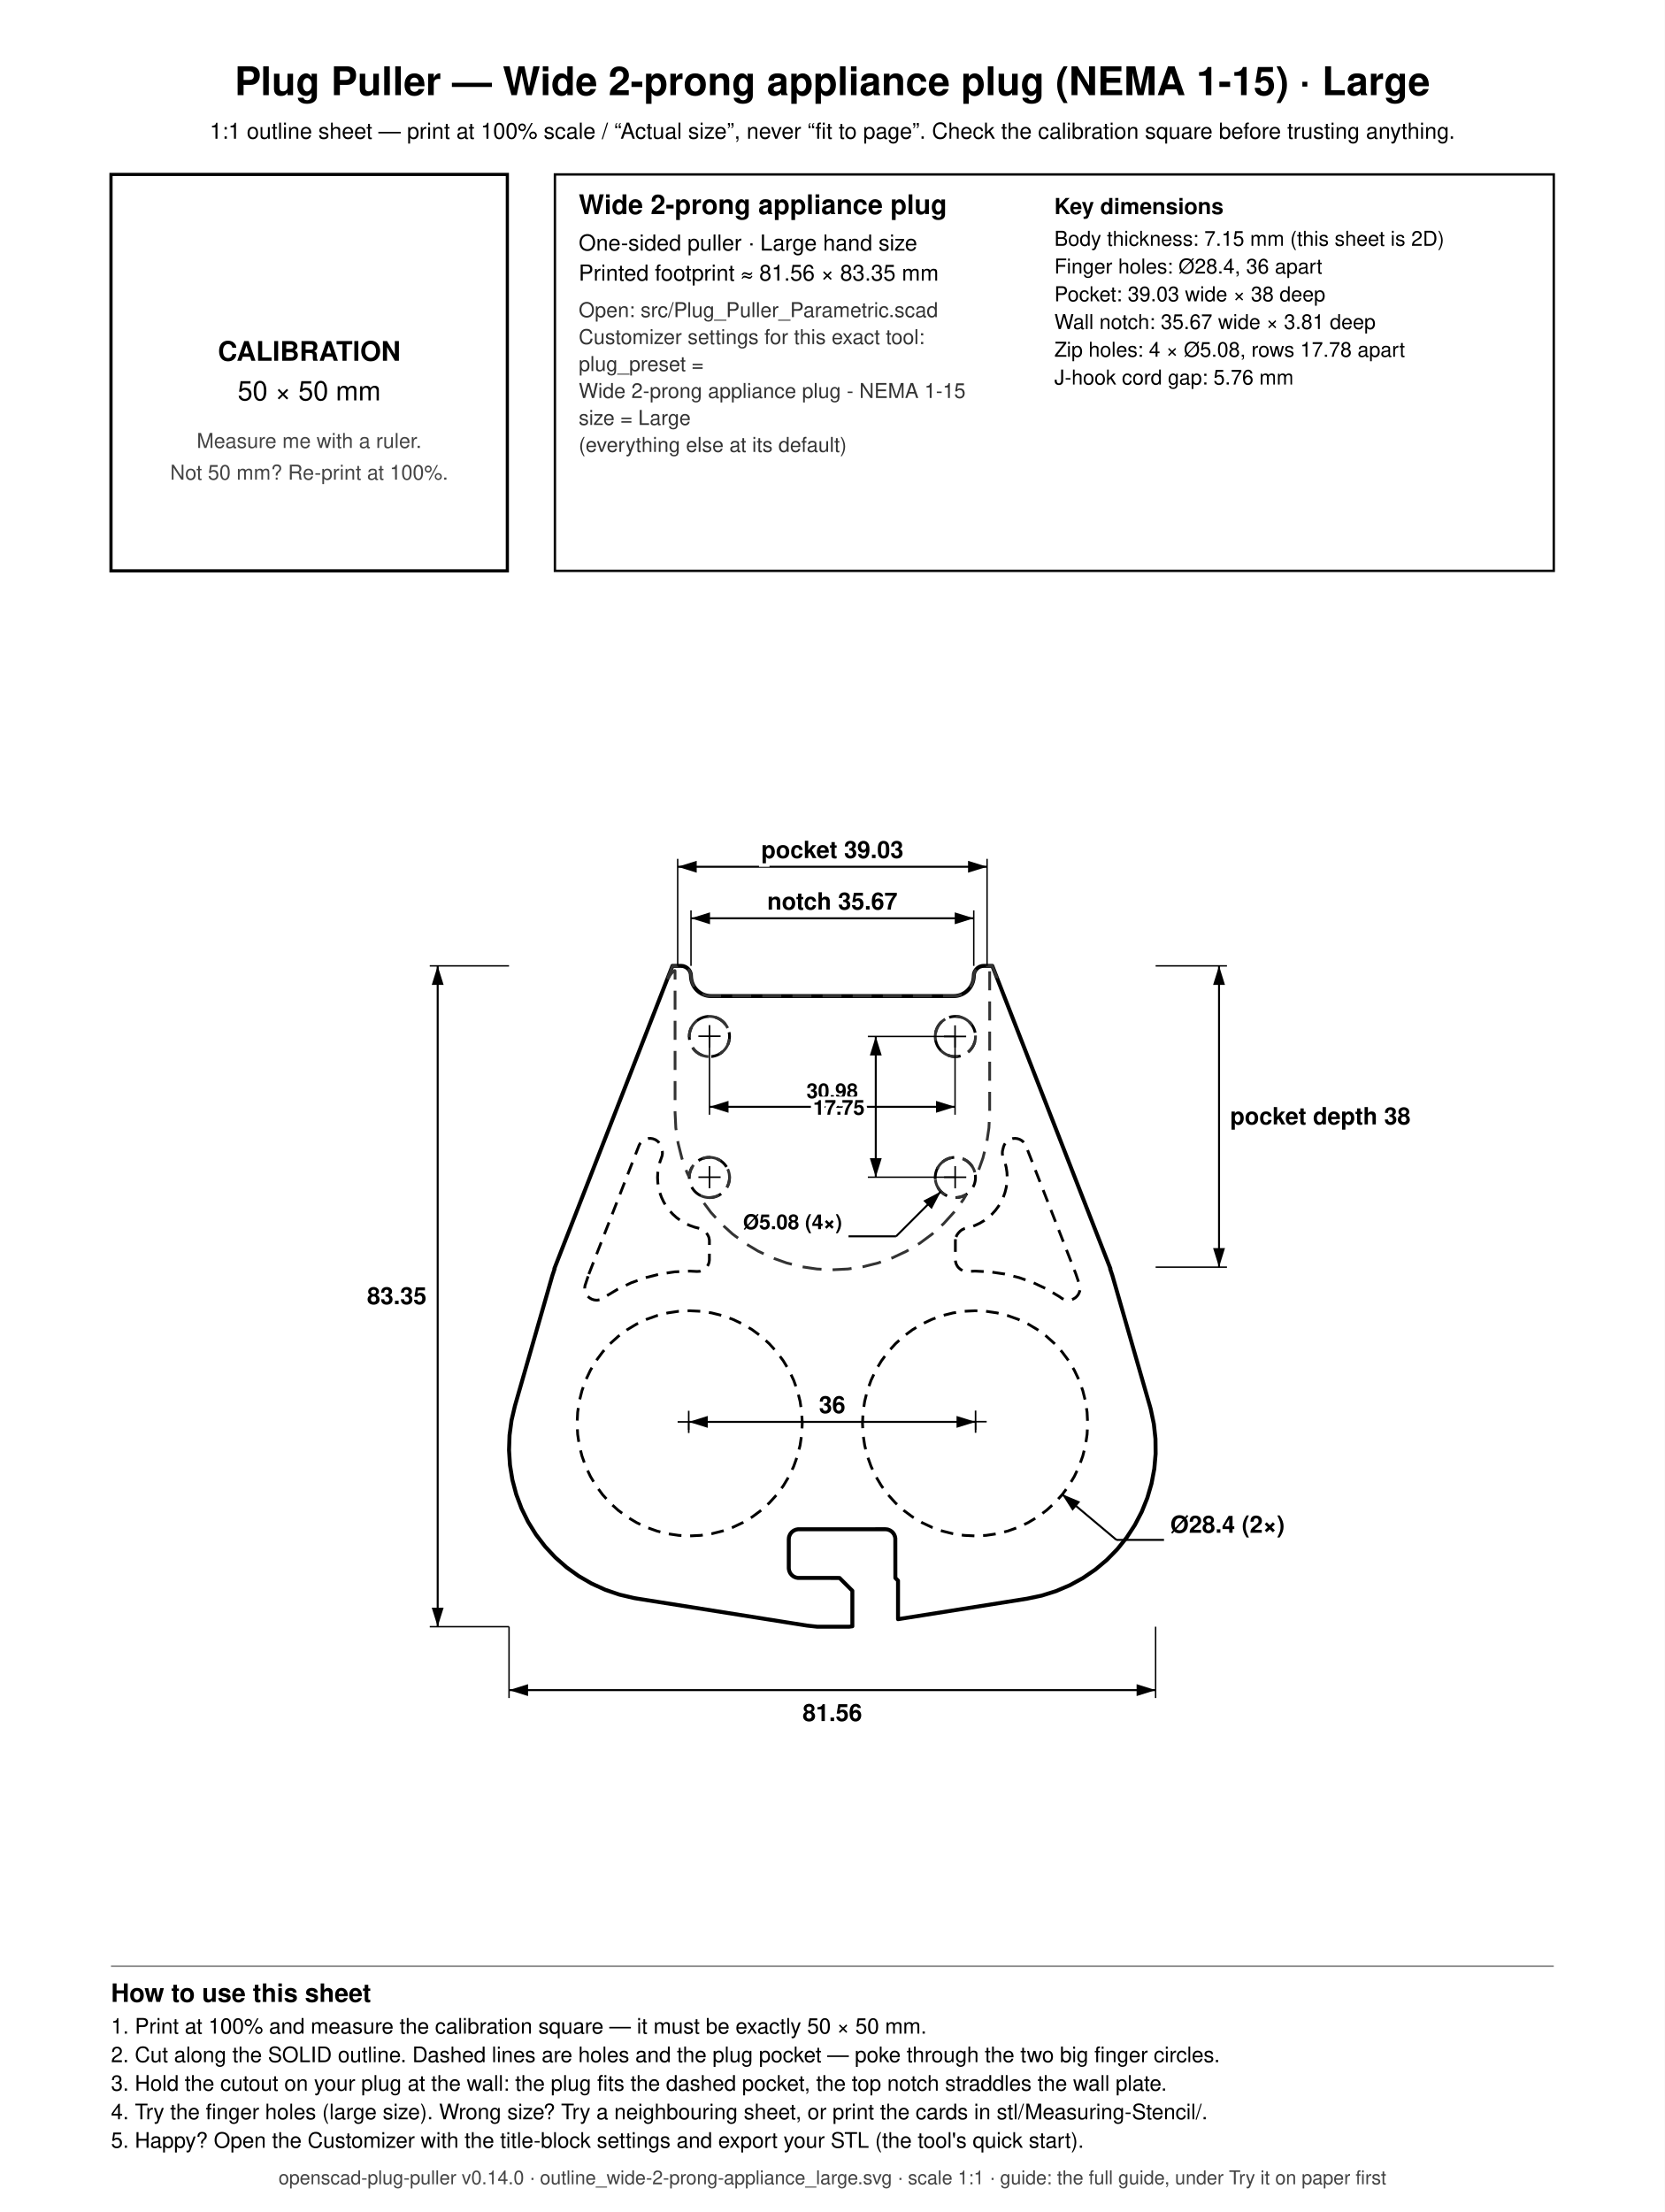
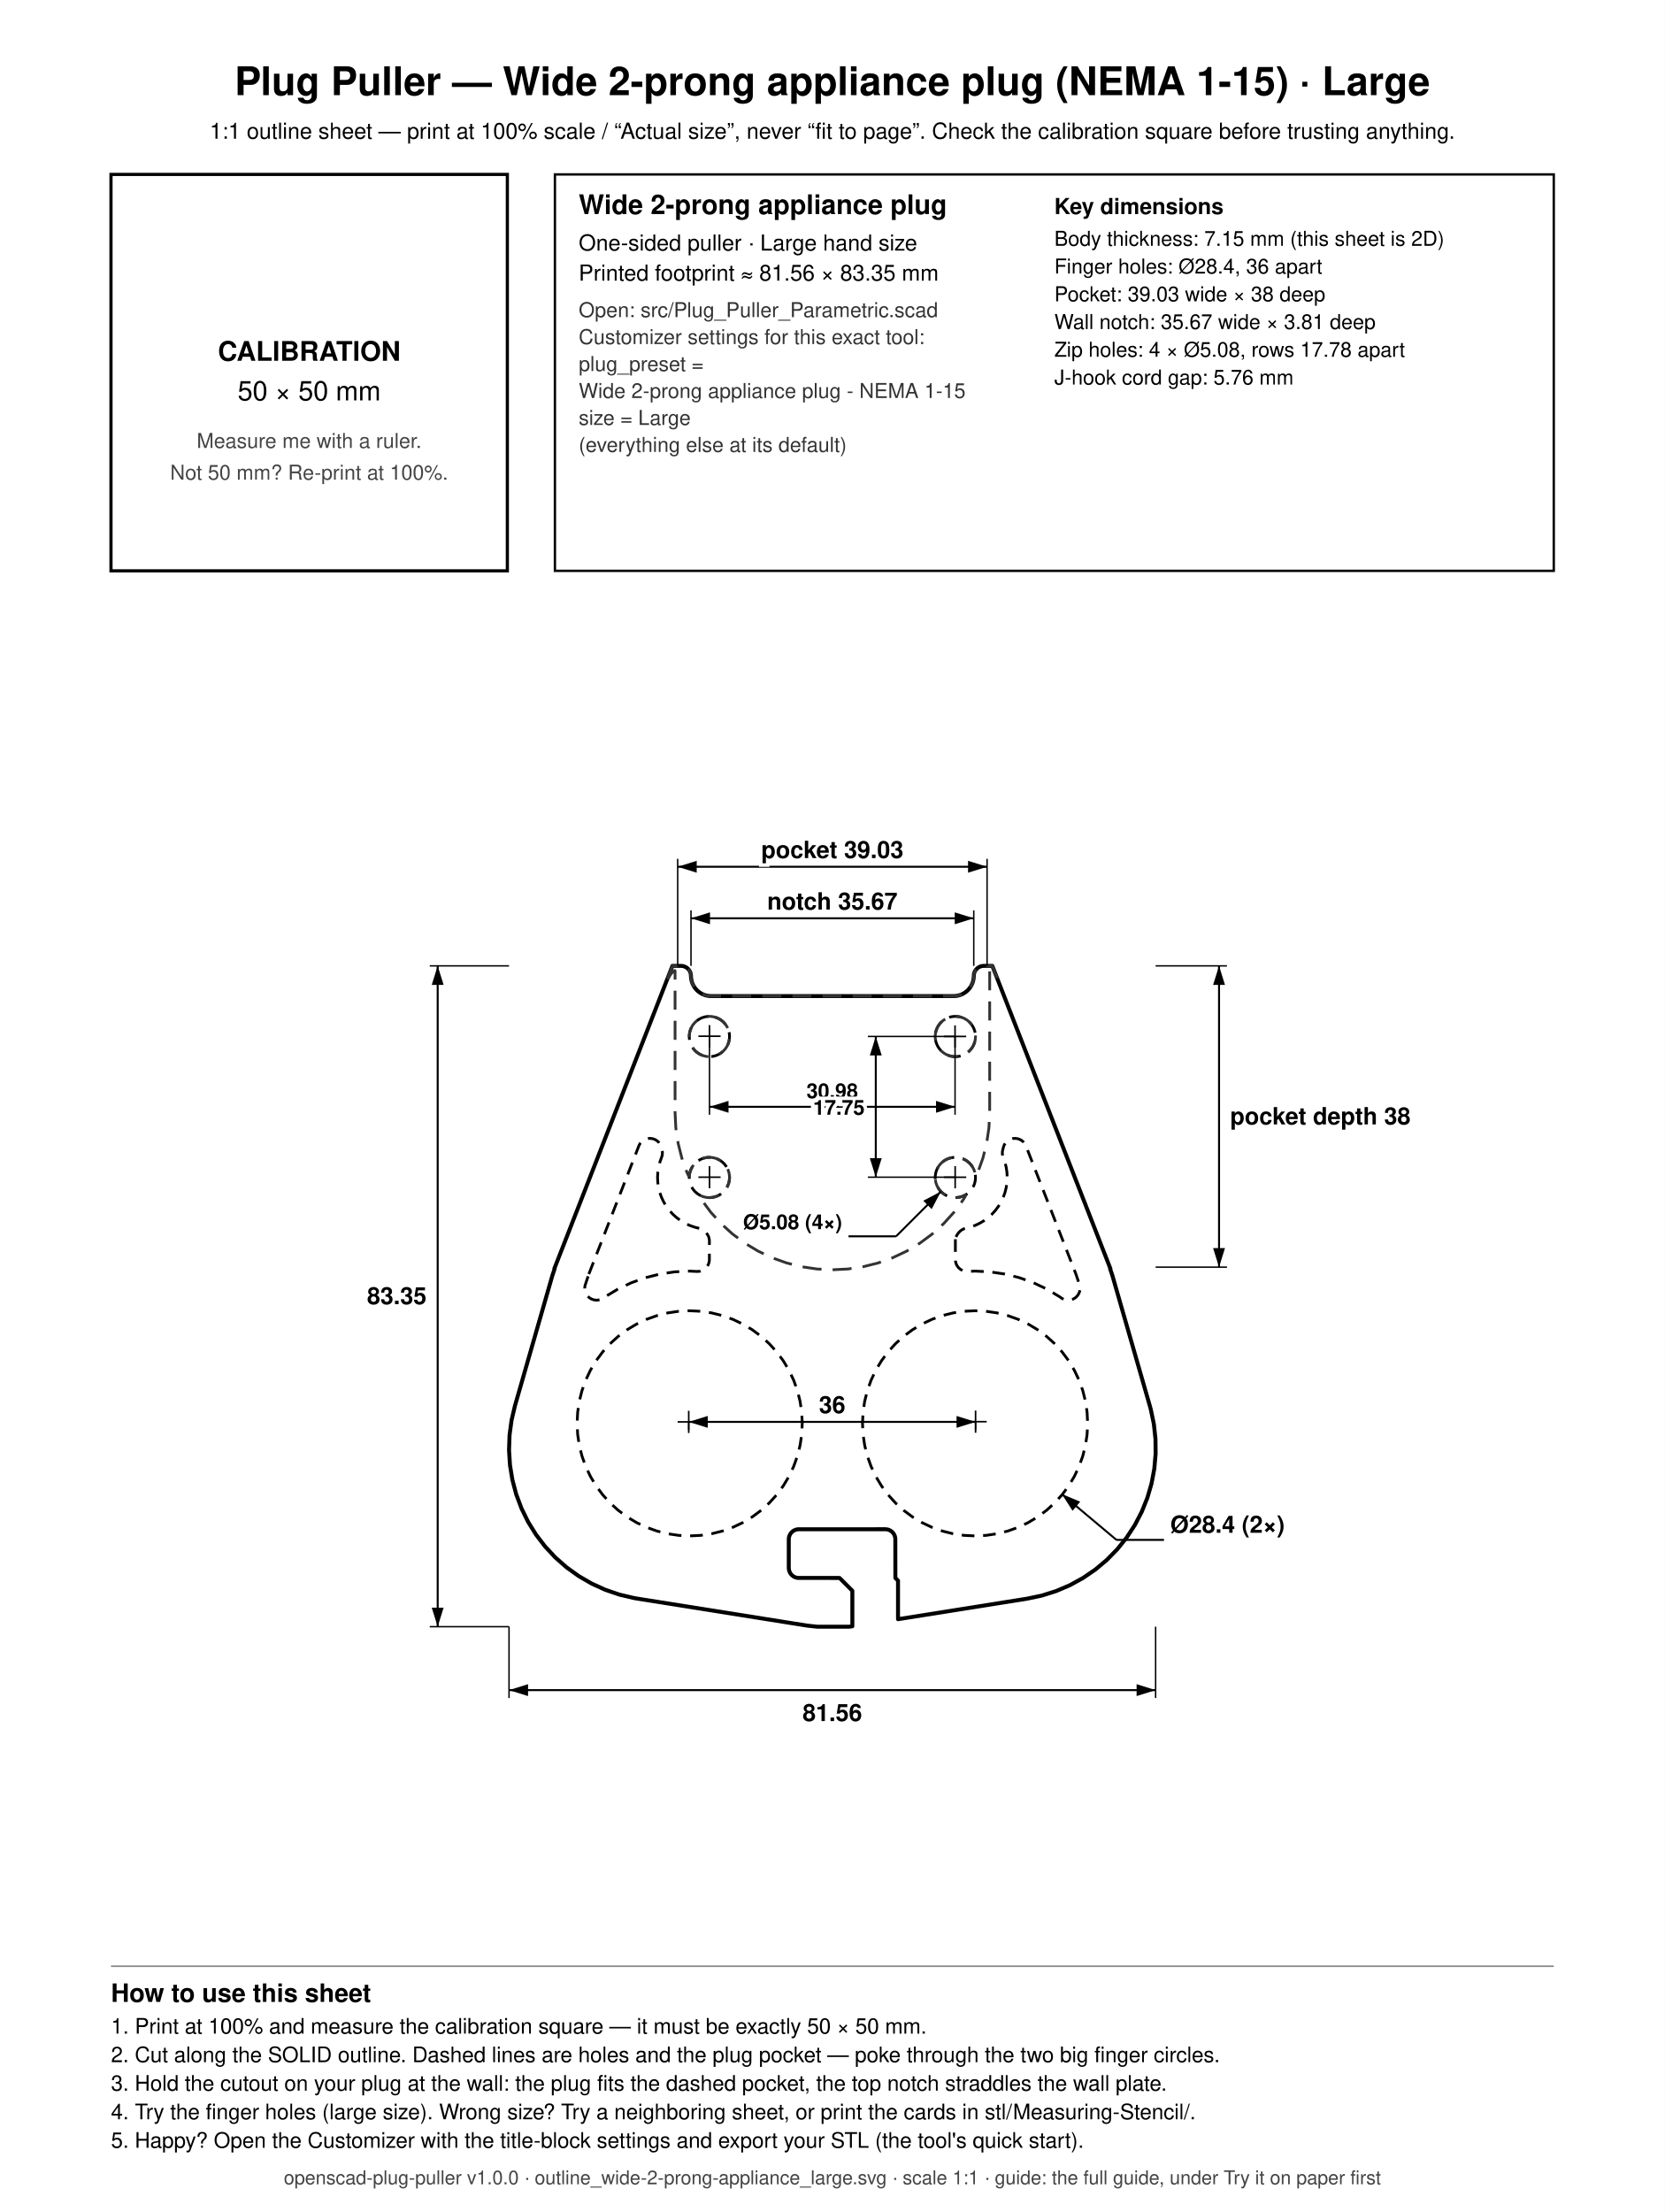
<svg xmlns="http://www.w3.org/2000/svg" width="210mm" height="279mm" viewBox="0 0 210 279">
  <rect x="0" y="0" width="210" height="279" fill="white" />
  <text x="105.000" y="12.000" font-family="Helvetica, Arial, sans-serif" font-size="5" font-weight="bold" text-anchor="middle" fill="black">Plug Puller — Wide 2-prong appliance plug (NEMA 1-15) · Large</text>
  <text x="105.000" y="17.500" font-family="Helvetica, Arial, sans-serif" font-size="2.8" font-weight="normal" text-anchor="middle" fill="black">1:1 outline sheet — print at 100% scale / “Actual size”, never “fit to page”. Check the calibration square before trusting anything.</text>
  <rect x="14" y="22" width="50" height="50" fill="none" stroke="black" stroke-width="0.4" />
  <text x="39.000" y="45.500" font-family="Helvetica, Arial, sans-serif" font-size="3.4" font-weight="bold" text-anchor="middle" fill="black">CALIBRATION</text>
  <text x="39.000" y="50.500" font-family="Helvetica, Arial, sans-serif" font-size="3.4" font-weight="normal" text-anchor="middle" fill="black">50 × 50 mm</text>
  <text x="39.000" y="56.500" font-family="Helvetica, Arial, sans-serif" font-size="2.6" font-weight="normal" text-anchor="middle" fill="#444444">Measure me with a ruler.</text>
  <text x="39.000" y="60.500" font-family="Helvetica, Arial, sans-serif" font-size="2.6" font-weight="normal" text-anchor="middle" fill="#444444">Not 50 mm? Re-print at 100%.</text>
  <rect x="70" y="22" width="126" height="50" fill="none" stroke="black" stroke-width="0.3" />
  <text x="73.000" y="27.000" font-family="Helvetica, Arial, sans-serif" font-size="3.4" font-weight="bold" text-anchor="start" fill="black">Wide 2-prong appliance plug</text>
  <text x="73.000" y="31.600" font-family="Helvetica, Arial, sans-serif" font-size="2.8" font-weight="normal" text-anchor="start" fill="black">One-sided puller · Large hand size</text>
  <text x="73.000" y="35.400" font-family="Helvetica, Arial, sans-serif" font-size="2.8" font-weight="normal" text-anchor="start" fill="black">Printed footprint ≈ 81.56 × 83.35 mm</text>
  <text x="73.000" y="40.000" font-family="Helvetica, Arial, sans-serif" font-size="2.6" font-weight="normal" text-anchor="start" fill="#333333">Open: src/Plug_Puller_Parametric.scad</text>
  <text x="73.000" y="43.400" font-family="Helvetica, Arial, sans-serif" font-size="2.6" font-weight="normal" text-anchor="start" fill="#333333">Customizer settings for this exact tool:</text>
  <text x="73.000" y="46.800" font-family="Helvetica, Arial, sans-serif" font-size="2.6" font-weight="normal" text-anchor="start" fill="#333333">  plug_preset =</text>
  <text x="73.000" y="50.200" font-family="Helvetica, Arial, sans-serif" font-size="2.6" font-weight="normal" text-anchor="start" fill="#333333">      Wide 2-prong appliance plug - NEMA 1-15</text>
  <text x="73.000" y="53.600" font-family="Helvetica, Arial, sans-serif" font-size="2.6" font-weight="normal" text-anchor="start" fill="#333333">  size = Large</text>
  <text x="73.000" y="57.000" font-family="Helvetica, Arial, sans-serif" font-size="2.6" font-weight="normal" text-anchor="start" fill="#333333">  (everything else at its default)</text>
  <text x="133.000" y="27.000" font-family="Helvetica, Arial, sans-serif" font-size="2.8" font-weight="bold" text-anchor="start" fill="black">Key dimensions</text>
  <text x="133.000" y="31.000" font-family="Helvetica, Arial, sans-serif" font-size="2.6" font-weight="normal" text-anchor="start" fill="black">Body thickness: 7.15 mm (this sheet is 2D)</text>
  <text x="133.000" y="34.500" font-family="Helvetica, Arial, sans-serif" font-size="2.6" font-weight="normal" text-anchor="start" fill="black">Finger holes: Ø28.4, 36 apart</text>
  <text x="133.000" y="38.000" font-family="Helvetica, Arial, sans-serif" font-size="2.6" font-weight="normal" text-anchor="start" fill="black">Pocket: 39.03 wide × 38 deep</text>
  <text x="133.000" y="41.500" font-family="Helvetica, Arial, sans-serif" font-size="2.6" font-weight="normal" text-anchor="start" fill="black">Wall notch: 35.67 wide × 3.81 deep</text>
  <text x="133.000" y="45.000" font-family="Helvetica, Arial, sans-serif" font-size="2.6" font-weight="normal" text-anchor="start" fill="black">Zip holes: 4 × Ø5.08, rows 17.78 apart</text>
  <text x="133.000" y="48.500" font-family="Helvetica, Arial, sans-serif" font-size="2.6" font-weight="normal" text-anchor="start" fill="black">J-hook cord gap: 5.76 mm</text>
  <line x1="14.000" y1="248.000" x2="196.000" y2="248.000" stroke="#888888" stroke-width="0.2" />
  <text x="14.000" y="252.500" font-family="Helvetica, Arial, sans-serif" font-size="3.2" font-weight="bold" text-anchor="start" fill="black">How to use this sheet</text>
  <text x="14.000" y="256.500" font-family="Helvetica, Arial, sans-serif" font-size="2.7" font-weight="normal" text-anchor="start" fill="black">1. Print at 100% and measure the calibration square — it must be exactly 50 × 50 mm.</text>
  <text x="14.000" y="260.100" font-family="Helvetica, Arial, sans-serif" font-size="2.7" font-weight="normal" text-anchor="start" fill="black">2. Cut along the SOLID outline. Dashed lines are holes and the plug pocket — poke through the two big finger circles.</text>
  <text x="14.000" y="263.700" font-family="Helvetica, Arial, sans-serif" font-size="2.7" font-weight="normal" text-anchor="start" fill="black">3. Hold the cutout on your plug at the wall: the plug fits the dashed pocket, the top notch straddles the wall plate.</text>
-   <text x="14.000" y="267.300" font-family="Helvetica, Arial, sans-serif" font-size="2.7" font-weight="normal" text-anchor="start" fill="black">4. Try the finger holes (large size). Wrong size? Try a neighbouring sheet, or print the cards in stl/Measuring-Stencil/.</text>
+   <text x="14.000" y="267.300" font-family="Helvetica, Arial, sans-serif" font-size="2.7" font-weight="normal" text-anchor="start" fill="black">4. Try the finger holes (large size). Wrong size? Try a neighboring sheet, or print the cards in stl/Measuring-Stencil/.</text>
  <text x="14.000" y="270.900" font-family="Helvetica, Arial, sans-serif" font-size="2.7" font-weight="normal" text-anchor="start" fill="black">5. Happy? Open the Customizer with the title-block settings and export your STL (the tool's quick start).</text>
-   <text x="105.000" y="275.500" font-family="Helvetica, Arial, sans-serif" font-size="2.4" font-weight="normal" text-anchor="middle" fill="#444444">openscad-plug-puller v0.14.0 · outline_wide-2-prong-appliance_large.svg · scale 1:1 · guide: the full guide, under Try it on paper first</text>
+   <text x="105.000" y="275.500" font-family="Helvetica, Arial, sans-serif" font-size="2.4" font-weight="normal" text-anchor="middle" fill="#444444">openscad-plug-puller v1.0.0 · outline_wide-2-prong-appliance_large.svg · scale 1:1 · guide: the full guide, under Try it on paper first</text>
  <path d="M 64.958 177.314 L 69.680 160.878 L 69.968 160.025 L 69.925 160.025 L 84.825 121.825 L 85.895 121.825 L 86.143 121.849 L 86.264 121.880 L 86.494 121.975 L 86.701 122.113 L 86.877 122.289 L 87.015 122.496 L 87.068 122.609 L 87.141 122.847 L 87.177 123.344 L 87.214 123.591 L 87.274 123.832 L 87.358 124.067 L 87.465 124.292 L 87.593 124.506 L 87.742 124.706 L 87.909 124.891 L 88.094 125.058 L 88.294 125.207 L 88.508 125.335 L 88.733 125.442 L 88.968 125.526 L 89.209 125.586 L 89.456 125.623 L 89.705 125.635 L 120.295 125.635 L 120.544 125.623 L 120.791 125.586 L 121.032 125.526 L 121.267 125.442 L 121.492 125.335 L 121.706 125.207 L 121.906 125.058 L 122.091 124.891 L 122.258 124.706 L 122.407 124.506 L 122.535 124.292 L 122.642 124.067 L 122.726 123.832 L 122.786 123.591 L 122.823 123.344 L 122.859 122.847 L 122.932 122.609 L 122.985 122.496 L 123.123 122.289 L 123.299 122.113 L 123.506 121.975 L 123.622 121.921 L 123.857 121.849 L 124.105 121.825 L 125.175 121.825 L 140.075 160.025 L 140.032 160.025 L 140.320 160.878 L 145.042 177.314 L 145.164 177.758 L 145.552 179.607 L 145.757 181.485 L 145.776 183.374 L 145.611 185.256 L 145.261 187.113 L 144.732 188.926 L 144.027 190.679 L 143.154 192.354 L 142.121 193.935 L 140.937 195.408 L 139.615 196.758 L 138.168 197.971 L 136.608 199.037 L 134.951 199.945 L 133.214 200.686 L 131.412 201.253 L 129.563 201.641 L 113.281 204.229 L 113.281 199.364 L 112.946 199.028 L 112.940 194.027 L 112.891 193.783 L 112.796 193.553 L 112.658 193.346 L 112.482 193.170 L 112.275 193.032 L 112.044 192.936 L 111.924 192.906 L 111.676 192.882 L 100.646 192.888 L 100.401 192.936 L 100.171 193.032 L 100.064 193.096 L 99.872 193.254 L 99.714 193.446 L 99.650 193.553 L 99.555 193.783 L 99.524 193.904 L 99.500 194.152 L 99.500 197.758 L 99.506 197.883 L 99.555 198.127 L 99.650 198.357 L 99.714 198.464 L 99.872 198.656 L 100.064 198.814 L 100.171 198.878 L 100.401 198.974 L 100.646 199.022 L 105.905 199.028 L 107.519 200.642 L 107.519 205.124 L 107.123 205.175 L 103.071 205.175 L 101.798 205.036 L 80.437 201.641 L 79.983 201.563 L 78.144 201.131 L 76.356 200.521 L 74.637 199.738 L 73.002 198.791 L 71.468 197.688 L 70.050 196.441 L 68.761 195.060 L 67.613 193.559 L 66.618 191.953 L 65.785 190.258 L 65.123 188.489 L 64.637 186.663 L 64.332 184.799 L 64.212 182.913 L 64.276 181.025 L 64.526 179.153 L 64.958 177.314 Z" fill="none" stroke="black" stroke-width="0.5" stroke-linejoin="round" />
  <path d="M 118.900 146.554 L 119.100 146.405 L 119.313 146.277 L 119.538 146.170 L 119.773 146.086 L 120.015 146.025 L 120.261 145.988 L 120.510 145.975 L 120.759 145.987 L 121.005 146.023 L 121.247 146.083 L 121.482 146.167 L 121.708 146.273 L 121.922 146.401 L 122.122 146.549 L 122.307 146.716 L 122.475 146.901 L 122.623 147.101 L 122.752 147.314 L 122.859 147.540 L 122.943 147.774 L 123.004 148.016 L 123.041 148.262 L 123.053 148.511 L 123.042 148.760 L 123.005 149.007 L 122.945 149.249 L 122.862 149.484 L 122.755 149.709 L 122.627 149.923 L 122.479 150.123 L 122.312 150.308 L 122.128 150.476 L 121.928 150.625 L 121.714 150.753 L 121.489 150.860 L 121.254 150.944 L 121.013 151.005 L 120.766 151.042 L 120.517 151.055 L 120.268 151.043 L 120.022 151.007 L 119.780 150.947 L 119.545 150.863 L 119.320 150.757 L 119.106 150.629 L 118.905 150.481 L 118.720 150.314 L 118.553 150.129 L 118.404 149.929 L 118.275 149.716 L 118.169 149.490 L 118.084 149.256 L 118.023 149.014 L 117.986 148.768 L 117.974 148.519 L 117.986 148.270 L 118.022 148.023 L 118.082 147.781 L 118.166 147.546 L 118.272 147.321 L 118.400 147.107 L 118.548 146.907 L 118.715 146.722 L 118.900 146.554 Z" fill="none" stroke="black" stroke-width="0.35" stroke-linejoin="round" stroke-dasharray="1.6,1.1" />
  <path d="M 74.278 160.703 L 80.623 144.441 L 80.775 144.189 L 80.972 143.971 L 81.208 143.796 L 81.474 143.670 L 81.759 143.599 L 82.053 143.584 L 82.344 143.627 L 82.625 143.728 L 82.755 143.799 L 82.990 143.974 L 83.090 144.075 L 83.265 144.311 L 83.391 144.577 L 83.548 145.202 L 83.562 145.495 L 83.519 145.786 L 83.229 146.614 L 83.072 147.242 L 82.978 147.872 L 82.947 148.513 L 82.978 149.154 L 83.072 149.788 L 83.229 150.416 L 83.445 151.020 L 83.720 151.600 L 84.050 152.150 L 84.429 152.662 L 84.864 153.141 L 85.339 153.572 L 85.855 153.954 L 86.401 154.282 L 86.981 154.556 L 87.590 154.774 L 88.376 154.978 L 88.642 155.104 L 88.882 155.283 L 89.095 155.508 L 89.233 155.685 L 89.372 155.944 L 89.420 156.078 L 89.479 156.371 L 89.486 156.516 L 89.485 158.940 L 89.441 159.236 L 89.342 159.513 L 89.191 159.765 L 88.989 159.987 L 88.757 160.158 L 88.633 160.225 L 88.346 160.328 L 88.206 160.355 L 87.909 160.370 L 86.998 160.325 L 85.116 160.418 L 83.252 160.695 L 81.424 161.153 L 79.650 161.788 L 77.947 162.593 L 76.335 163.560 L 76.054 163.762 L 75.926 163.834 L 75.647 163.939 L 75.352 163.988 L 75.210 163.990 L 74.913 163.951 L 74.640 163.858 L 74.385 163.712 L 74.266 163.617 L 74.068 163.406 L 73.913 163.157 L 73.852 163.016 L 73.777 162.738 L 73.760 162.588 L 73.758 162.444 L 73.796 162.153 L 74.278 160.703 Z" fill="none" stroke="black" stroke-width="0.35" stroke-linejoin="round" stroke-dasharray="1.6,1.1" />
  <path d="M 79.108 167.720 L 80.303 167.004 L 81.563 166.407 L 82.874 165.938 L 84.226 165.599 L 85.605 165.394 L 86.996 165.325 L 88.388 165.393 L 89.767 165.597 L 91.118 165.936 L 92.431 166.405 L 93.691 167.000 L 94.886 167.716 L 96.005 168.546 L 97.038 169.482 L 97.974 170.514 L 98.805 171.633 L 99.521 172.828 L 100.118 174.088 L 100.587 175.399 L 100.926 176.751 L 101.131 178.130 L 101.200 179.521 L 101.132 180.913 L 100.928 182.292 L 100.589 183.643 L 100.120 184.956 L 99.525 186.216 L 98.809 187.411 L 97.979 188.530 L 97.043 189.563 L 96.011 190.499 L 94.892 191.330 L 93.697 192.046 L 92.437 192.643 L 91.126 193.112 L 89.774 193.451 L 88.395 193.656 L 87.004 193.725 L 85.612 193.657 L 84.233 193.453 L 82.882 193.114 L 81.569 192.645 L 80.309 192.050 L 79.114 191.334 L 77.995 190.504 L 76.962 189.568 L 76.026 188.536 L 75.195 187.417 L 74.479 186.222 L 73.882 184.962 L 73.413 183.651 L 73.074 182.299 L 72.869 180.920 L 72.800 179.529 L 72.868 178.137 L 73.072 176.758 L 73.411 175.407 L 73.880 174.094 L 74.475 172.834 L 75.191 171.639 L 76.021 170.520 L 76.957 169.487 L 77.989 168.551 L 79.108 167.720 Z" fill="none" stroke="black" stroke-width="0.35" stroke-linejoin="round" stroke-dasharray="1.6,1.1" />
  <path d="M 90.220 128.303 L 90.455 128.387 L 90.680 128.493 L 90.894 128.621 L 91.095 128.769 L 91.280 128.936 L 91.447 129.121 L 91.596 129.321 L 91.725 129.534 L 91.831 129.760 L 91.916 129.994 L 91.977 130.236 L 92.014 130.482 L 92.026 130.731 L 92.014 130.980 L 91.978 131.227 L 91.918 131.469 L 91.834 131.704 L 91.728 131.929 L 91.600 132.143 L 91.452 132.343 L 91.285 132.528 L 91.100 132.696 L 90.900 132.845 L 90.687 132.973 L 90.462 133.080 L 90.227 133.164 L 89.985 133.225 L 89.739 133.262 L 89.490 133.275 L 89.241 133.263 L 88.995 133.227 L 88.753 133.167 L 88.518 133.083 L 88.292 132.977 L 88.078 132.849 L 87.878 132.701 L 87.693 132.534 L 87.525 132.349 L 87.377 132.149 L 87.248 131.936 L 87.141 131.710 L 87.057 131.476 L 86.996 131.234 L 86.959 130.988 L 86.947 130.739 L 86.958 130.490 L 86.995 130.243 L 87.055 130.001 L 87.138 129.766 L 87.245 129.541 L 87.373 129.327 L 87.521 129.127 L 87.688 128.942 L 87.872 128.774 L 88.072 128.625 L 88.286 128.497 L 88.511 128.390 L 88.746 128.306 L 88.987 128.245 L 89.234 128.208 L 89.483 128.195 L 89.732 128.207 L 89.978 128.243 L 90.220 128.303 Z" fill="none" stroke="black" stroke-width="0.35" stroke-linejoin="round" stroke-dasharray="1.6,1.1" />
  <path d="M 90.455 146.167 L 90.680 146.273 L 90.894 146.401 L 91.095 146.549 L 91.280 146.716 L 91.447 146.901 L 91.596 147.101 L 91.725 147.314 L 91.831 147.540 L 91.916 147.774 L 91.977 148.016 L 92.014 148.262 L 92.026 148.511 L 92.014 148.760 L 91.978 149.007 L 91.918 149.249 L 91.834 149.484 L 91.728 149.709 L 91.600 149.923 L 91.452 150.123 L 91.285 150.308 L 91.100 150.476 L 90.900 150.625 L 90.687 150.753 L 90.462 150.860 L 90.227 150.944 L 89.985 151.005 L 89.739 151.042 L 89.490 151.055 L 89.241 151.043 L 88.995 151.007 L 88.753 150.947 L 88.518 150.863 L 88.292 150.757 L 88.078 150.629 L 87.878 150.481 L 87.693 150.314 L 87.525 150.129 L 87.377 149.929 L 87.248 149.716 L 87.141 149.490 L 87.057 149.256 L 86.996 149.014 L 86.959 148.768 L 86.947 148.519 L 86.958 148.270 L 86.995 148.023 L 87.055 147.781 L 87.138 147.546 L 87.245 147.321 L 87.373 147.107 L 87.521 146.907 L 87.688 146.722 L 87.872 146.554 L 88.072 146.405 L 88.286 146.277 L 88.511 146.170 L 88.746 146.086 L 88.987 146.025 L 89.234 145.988 L 89.483 145.975 L 89.732 145.987 L 89.978 146.023 L 90.220 146.083 L 90.455 146.167 Z" fill="none" stroke="black" stroke-width="0.35" stroke-linejoin="round" stroke-dasharray="1.6,1.1" />
  <path d="M 120.600 156.019 L 120.727 155.747 L 120.899 155.515 L 121.122 155.279 L 121.358 155.104 L 121.624 154.978 L 122.410 154.774 L 123.014 154.558 L 123.599 154.282 L 124.149 153.951 L 124.664 153.569 L 125.140 153.138 L 125.571 152.662 L 125.953 152.146 L 126.282 151.596 L 126.555 151.020 L 126.771 150.416 L 126.928 149.788 L 127.022 149.154 L 127.053 148.513 L 127.022 147.876 L 126.928 147.242 L 126.771 146.614 L 126.481 145.786 L 126.438 145.495 L 126.452 145.202 L 126.595 144.617 L 126.713 144.348 L 126.882 144.107 L 127.094 143.903 L 127.342 143.745 L 127.471 143.687 L 127.759 143.605 L 128.052 143.583 L 128.344 143.618 L 128.623 143.709 L 128.880 143.853 L 129.103 144.044 L 129.285 144.275 L 129.420 144.540 L 135.697 160.635 L 136.163 162.008 L 136.227 162.271 L 136.241 162.559 L 136.226 162.715 L 136.198 162.856 L 136.099 163.133 L 135.948 163.385 L 135.750 163.603 L 135.637 163.696 L 135.390 163.844 L 135.113 163.945 L 134.963 163.975 L 134.675 163.989 L 134.523 163.975 L 134.238 163.903 L 133.972 163.778 L 133.665 163.560 L 132.049 162.591 L 130.345 161.786 L 128.571 161.151 L 126.748 160.695 L 124.884 160.418 L 123.002 160.325 L 122.008 160.371 L 121.721 160.343 L 121.440 160.257 L 121.180 160.119 L 120.957 159.936 L 120.857 159.826 L 120.764 159.700 L 120.631 159.451 L 120.543 159.164 L 120.514 158.868 L 120.514 156.521 L 120.530 156.298 L 120.600 156.019 Z" fill="none" stroke="black" stroke-width="0.35" stroke-linejoin="round" stroke-dasharray="1.6,1.1" />
  <path d="M 127.118 165.936 L 128.431 166.405 L 129.691 167.000 L 130.886 167.716 L 132.005 168.546 L 133.038 169.482 L 133.974 170.514 L 134.805 171.633 L 135.521 172.828 L 136.118 174.088 L 136.587 175.399 L 136.926 176.751 L 137.131 178.130 L 137.200 179.521 L 137.132 180.913 L 136.928 182.292 L 136.589 183.643 L 136.120 184.956 L 135.525 186.216 L 134.809 187.411 L 133.979 188.530 L 133.043 189.563 L 132.011 190.499 L 130.892 191.330 L 129.697 192.046 L 128.437 192.643 L 127.126 193.112 L 125.774 193.451 L 124.395 193.656 L 123.004 193.725 L 121.612 193.657 L 120.233 193.453 L 118.882 193.114 L 117.569 192.645 L 116.309 192.050 L 115.114 191.334 L 113.995 190.504 L 112.962 189.568 L 112.026 188.536 L 111.195 187.417 L 110.479 186.222 L 109.882 184.962 L 109.413 183.651 L 109.074 182.299 L 108.869 180.920 L 108.800 179.529 L 108.868 178.137 L 109.072 176.758 L 109.411 175.407 L 109.880 174.094 L 110.475 172.834 L 111.191 171.639 L 112.021 170.520 L 112.957 169.487 L 113.989 168.551 L 115.108 167.720 L 116.303 167.004 L 117.563 166.407 L 118.874 165.938 L 120.226 165.599 L 121.605 165.394 L 122.996 165.325 L 124.388 165.393 L 125.767 165.597 L 127.118 165.936 Z" fill="none" stroke="black" stroke-width="0.35" stroke-linejoin="round" stroke-dasharray="1.6,1.1" />
  <path d="M 118.022 130.243 L 118.082 130.001 L 118.166 129.766 L 118.272 129.541 L 118.400 129.327 L 118.548 129.127 L 118.715 128.942 L 118.900 128.774 L 119.100 128.625 L 119.313 128.497 L 119.538 128.390 L 119.773 128.306 L 120.015 128.245 L 120.261 128.208 L 120.510 128.195 L 120.759 128.207 L 121.005 128.243 L 121.247 128.303 L 121.482 128.387 L 121.708 128.493 L 121.922 128.621 L 122.122 128.769 L 122.307 128.936 L 122.475 129.121 L 122.623 129.321 L 122.752 129.534 L 122.859 129.760 L 122.943 129.994 L 123.004 130.236 L 123.041 130.482 L 123.053 130.731 L 123.042 130.980 L 123.005 131.227 L 122.945 131.469 L 122.862 131.704 L 122.755 131.929 L 122.627 132.143 L 122.479 132.343 L 122.312 132.528 L 122.128 132.696 L 121.928 132.845 L 121.714 132.973 L 121.489 133.080 L 121.254 133.164 L 121.013 133.225 L 120.766 133.262 L 120.517 133.275 L 120.268 133.263 L 120.022 133.227 L 119.780 133.167 L 119.545 133.083 L 119.320 132.977 L 119.106 132.849 L 118.905 132.701 L 118.720 132.534 L 118.553 132.349 L 118.404 132.149 L 118.275 131.936 L 118.169 131.710 L 118.084 131.476 L 118.023 131.234 L 117.986 130.988 L 117.974 130.739 L 117.986 130.490 L 118.022 130.243 Z" fill="none" stroke="black" stroke-width="0.35" stroke-linejoin="round" stroke-dasharray="1.6,1.1" />
  <path d="M 84.327 123.363 L 84.300 123.376 L 84.267 123.369 L 84.245 123.313 L 84.837 121.842 L 85.901 121.826 L 86.152 121.852 L 86.269 121.882 L 86.484 121.971 L 86.700 122.114 L 86.869 122.282 L 87.015 122.496 L 87.065 122.601 L 87.140 122.847 L 87.178 123.347 L 87.215 123.594 L 87.276 123.836 L 87.360 124.070 L 87.466 124.293 L 87.591 124.503 L 87.739 124.703 L 87.908 124.890 L 88.093 125.058 L 88.293 125.206 L 88.507 125.334 L 88.732 125.441 L 88.967 125.525 L 89.208 125.586 L 89.460 125.623 L 89.707 125.635 L 120.297 125.635 L 120.548 125.622 L 120.794 125.585 L 121.036 125.524 L 121.270 125.440 L 121.496 125.333 L 121.705 125.207 L 121.903 125.061 L 122.088 124.894 L 122.256 124.709 L 122.405 124.509 L 122.533 124.296 L 122.640 124.070 L 122.724 123.836 L 122.785 123.594 L 122.822 123.347 L 122.860 122.847 L 122.932 122.609 L 122.985 122.496 L 123.124 122.290 L 123.300 122.114 L 123.514 121.971 L 123.631 121.918 L 123.862 121.849 L 124.111 121.825 L 125.131 121.825 L 125.168 121.839 L 125.743 123.302 L 125.711 123.347 L 125.657 123.336 L 125.500 123.047 L 125.363 122.854 L 125.205 122.673 L 124.924 122.425 L 124.888 122.415 L 124.858 122.429 L 124.844 122.464 L 124.843 140.323 L 124.748 142.263 L 124.464 144.177 L 123.991 146.066 L 123.336 147.900 L 123.143 148.308 L 123.110 148.339 L 123.072 148.337 L 123.046 148.308 L 123.005 148.023 L 122.945 147.781 L 122.862 147.546 L 122.755 147.321 L 122.623 147.101 L 122.476 146.903 L 122.309 146.718 L 122.126 146.552 L 121.926 146.404 L 121.712 146.276 L 121.487 146.169 L 121.252 146.085 L 121.010 146.024 L 120.759 145.987 L 120.510 145.975 L 120.261 145.988 L 120.015 146.025 L 119.775 146.085 L 119.545 146.167 L 119.320 146.273 L 119.106 146.401 L 118.905 146.549 L 118.720 146.716 L 118.553 146.901 L 118.404 147.101 L 118.275 147.314 L 118.169 147.540 L 118.084 147.774 L 118.022 148.023 L 117.986 148.265 L 117.974 148.511 L 117.986 148.768 L 118.022 149.009 L 118.082 149.249 L 118.168 149.488 L 118.275 149.716 L 118.401 149.925 L 118.548 150.123 L 118.720 150.314 L 118.903 150.479 L 119.099 150.625 L 119.320 150.757 L 119.543 150.862 L 119.773 150.944 L 120.022 151.007 L 120.263 151.042 L 120.510 151.055 L 120.761 151.043 L 121.013 151.005 L 121.252 150.945 L 121.482 150.863 L 121.760 150.728 L 121.794 150.730 L 121.818 150.754 L 121.815 150.810 L 121.496 151.341 L 120.343 152.895 L 119.036 154.339 L 117.593 155.647 L 116.030 156.807 L 114.360 157.809 L 112.600 158.642 L 110.766 159.299 L 108.877 159.773 L 106.951 160.059 L 105.006 160.155 L 103.061 160.060 L 101.135 159.775 L 99.246 159.302 L 97.412 158.647 L 95.651 157.815 L 93.981 156.814 L 92.416 155.655 L 90.973 154.347 L 89.664 152.905 L 88.504 151.341 L 88.182 150.786 L 88.198 150.741 L 88.244 150.730 L 88.511 150.860 L 88.746 150.944 L 88.987 151.005 L 89.234 151.042 L 89.490 151.055 L 89.737 151.042 L 89.978 151.007 L 90.220 150.947 L 90.455 150.863 L 90.687 150.753 L 90.898 150.626 L 91.095 150.481 L 91.285 150.308 L 91.452 150.123 L 91.599 149.925 L 91.726 149.713 L 91.832 149.488 L 91.916 149.256 L 91.977 149.014 L 92.014 148.763 L 92.026 148.519 L 92.014 148.270 L 91.977 148.016 L 91.916 147.774 L 91.832 147.542 L 91.728 147.321 L 91.600 147.107 L 91.447 146.901 L 91.280 146.716 L 91.099 146.552 L 90.898 146.404 L 90.687 146.277 L 90.455 146.167 L 90.220 146.083 L 89.983 146.024 L 89.737 145.988 L 89.490 145.975 L 89.234 145.988 L 88.992 146.024 L 88.753 146.083 L 88.511 146.170 L 88.288 146.276 L 88.078 146.401 L 87.872 146.554 L 87.690 146.720 L 87.525 146.901 L 87.373 147.107 L 87.247 147.317 L 87.141 147.540 L 87.057 147.774 L 86.996 148.016 L 86.954 148.308 L 86.927 148.337 L 86.883 148.336 L 86.858 148.309 L 86.664 147.900 L 86.013 146.078 L 85.539 144.189 L 85.252 142.263 L 85.156 140.316 L 85.156 122.464 L 85.139 122.426 L 85.089 122.417 L 85.006 122.477 L 84.830 122.636 L 84.672 122.810 L 84.524 123.010 L 84.327 123.363 Z" fill="none" stroke="#333333" stroke-width="0.35" stroke-linejoin="round" stroke-dasharray="2.4,1.4" />
  <path d="M 117.986 130.488 L 118.022 130.242 L 118.083 130.000 L 118.166 129.765 L 118.273 129.540 L 118.401 129.326 L 118.549 129.126 L 118.716 128.941 L 118.901 128.773 L 119.101 128.625 L 119.314 128.496 L 119.539 128.390 L 119.774 128.305 L 120.016 128.245 L 120.262 128.208 L 120.511 128.195 L 120.760 128.207 L 121.007 128.244 L 121.249 128.304 L 121.483 128.388 L 121.709 128.494 L 121.923 128.622 L 122.123 128.770 L 122.308 128.937 L 122.475 129.122 L 122.624 129.322 L 122.752 129.536 L 122.859 129.761 L 122.943 129.995 L 123.004 130.237 L 123.041 130.484 L 123.053 130.733 L 123.041 130.981 L 123.005 131.228 L 122.945 131.470 L 122.861 131.705 L 122.755 131.930 L 122.627 132.144 L 122.478 132.344 L 122.311 132.529 L 122.127 132.697 L 121.927 132.845 L 121.713 132.974 L 121.488 133.080 L 121.253 133.165 L 121.012 133.225 L 120.765 133.262 L 120.516 133.275 L 120.267 133.263 L 120.021 133.226 L 119.779 133.166 L 119.544 133.082 L 119.319 132.976 L 119.105 132.848 L 118.904 132.700 L 118.719 132.533 L 118.552 132.348 L 118.403 132.148 L 118.275 131.934 L 118.168 131.709 L 118.084 131.475 L 118.023 131.233 L 117.986 130.986 L 117.974 130.737 L 117.986 130.488 Z" fill="none" stroke="#333333" stroke-width="0.35" stroke-linejoin="round" stroke-dasharray="2.4,1.4" />
  <path d="M 89.979 128.244 L 90.221 128.304 L 90.456 128.388 L 90.681 128.494 L 90.895 128.622 L 91.096 128.770 L 91.281 128.937 L 91.448 129.122 L 91.597 129.322 L 91.725 129.536 L 91.832 129.761 L 91.916 129.995 L 91.977 130.237 L 92.014 130.484 L 92.026 130.733 L 92.014 130.981 L 91.978 131.228 L 91.917 131.470 L 91.834 131.705 L 91.727 131.930 L 91.599 132.144 L 91.451 132.344 L 91.284 132.529 L 91.099 132.697 L 90.899 132.845 L 90.686 132.974 L 90.461 133.080 L 90.226 133.165 L 89.984 133.225 L 89.738 133.262 L 89.489 133.275 L 89.240 133.263 L 88.993 133.226 L 88.751 133.166 L 88.517 133.082 L 88.291 132.976 L 88.077 132.848 L 87.877 132.700 L 87.692 132.533 L 87.525 132.348 L 87.376 132.148 L 87.248 131.934 L 87.141 131.709 L 87.057 131.475 L 86.996 131.233 L 86.959 130.986 L 86.947 130.737 L 86.959 130.489 L 86.995 130.242 L 87.055 130.000 L 87.139 129.765 L 87.245 129.540 L 87.373 129.326 L 87.522 129.126 L 87.689 128.941 L 87.873 128.773 L 88.073 128.625 L 88.287 128.496 L 88.512 128.390 L 88.747 128.305 L 88.988 128.245 L 89.235 128.208 L 89.484 128.195 L 89.733 128.207 L 89.979 128.244 Z" fill="none" stroke="#333333" stroke-width="0.35" stroke-linejoin="round" stroke-dasharray="2.4,1.4" />
  <line x1="85.479" y1="179.343" x2="88.279" y2="179.343" stroke="black" stroke-width="0.2" />
  <line x1="86.879" y1="177.943" x2="86.879" y2="180.743" stroke="black" stroke-width="0.2" />
  <line x1="121.663" y1="179.316" x2="124.463" y2="179.316" stroke="black" stroke-width="0.2" />
  <line x1="123.063" y1="177.916" x2="123.063" y2="180.716" stroke="black" stroke-width="0.2" />
  <line x1="88.101" y1="148.479" x2="90.901" y2="148.479" stroke="black" stroke-width="0.2" />
  <line x1="89.501" y1="147.079" x2="89.501" y2="149.879" stroke="black" stroke-width="0.2" />
  <line x1="119.089" y1="148.485" x2="121.889" y2="148.485" stroke="black" stroke-width="0.2" />
  <line x1="120.489" y1="147.085" x2="120.489" y2="149.885" stroke="black" stroke-width="0.2" />
  <line x1="119.075" y1="130.727" x2="121.875" y2="130.727" stroke="black" stroke-width="0.2" />
  <line x1="120.475" y1="129.327" x2="120.475" y2="132.127" stroke="black" stroke-width="0.2" />
  <line x1="88.098" y1="130.698" x2="90.898" y2="130.698" stroke="black" stroke-width="0.2" />
  <line x1="89.498" y1="129.298" x2="89.498" y2="132.098" stroke="black" stroke-width="0.2" />
  <line x1="64.212" y1="121.825" x2="54.212" y2="121.825" stroke="black" stroke-width="0.18" />
  <line x1="64.212" y1="205.175" x2="54.212" y2="205.175" stroke="black" stroke-width="0.18" />
  <line x1="55.212" y1="121.825" x2="55.212" y2="205.175" stroke="black" stroke-width="0.25" />
  <polygon points="55.212,121.825 55.962,124.225 54.462,124.225" fill="black" />
  <polygon points="55.212,205.175 54.462,202.775 55.962,202.775" fill="black" />
  <text x="53.812" y="164.500" font-family="Helvetica, Arial, sans-serif" font-size="3" font-weight="bold" text-anchor="end" fill="black" paint-order="stroke" stroke="white" stroke-width="0.9">83.35</text>
  <line x1="64.212" y1="205.175" x2="64.212" y2="214.175" stroke="black" stroke-width="0.18" />
  <line x1="145.776" y1="205.175" x2="145.776" y2="214.175" stroke="black" stroke-width="0.18" />
  <line x1="64.212" y1="213.175" x2="145.776" y2="213.175" stroke="black" stroke-width="0.25" />
  <polygon points="64.212,213.175 66.612,212.425 66.612,213.925" fill="black" />
  <polygon points="145.776,213.175 143.376,213.925 143.376,212.425" fill="black" />
  <text x="104.994" y="217.075" font-family="Helvetica, Arial, sans-serif" font-size="3" font-weight="bold" text-anchor="middle" fill="black" paint-order="stroke" stroke="white" stroke-width="0.9">81.56</text>
  <line x1="87.165" y1="121.825" x2="87.165" y2="114.825" stroke="black" stroke-width="0.18" />
  <line x1="122.835" y1="121.825" x2="122.835" y2="114.825" stroke="black" stroke-width="0.18" />
  <line x1="87.165" y1="115.825" x2="122.835" y2="115.825" stroke="black" stroke-width="0.25" />
  <polygon points="87.165,115.825 89.565,115.075 89.565,116.575" fill="black" />
  <polygon points="122.835,115.825 120.435,116.575 120.435,115.075" fill="black" />
  <text x="105.000" y="114.725" font-family="Helvetica, Arial, sans-serif" font-size="3" font-weight="bold" text-anchor="middle" fill="black" paint-order="stroke" stroke="white" stroke-width="0.9">notch 35.67</text>
  <line x1="85.486" y1="121.825" x2="85.486" y2="108.325" stroke="black" stroke-width="0.18" />
  <line x1="124.514" y1="121.825" x2="124.514" y2="108.325" stroke="black" stroke-width="0.18" />
  <line x1="85.486" y1="109.325" x2="124.514" y2="109.325" stroke="black" stroke-width="0.25" />
  <polygon points="85.486,109.325 87.886,108.575 87.886,110.075" fill="black" />
  <polygon points="124.514,109.325 122.114,110.075 122.114,108.575" fill="black" />
  <text x="105.000" y="108.225" font-family="Helvetica, Arial, sans-serif" font-size="3" font-weight="bold" text-anchor="middle" fill="black" paint-order="stroke" stroke="white" stroke-width="0.9">pocket 39.03</text>
  <line x1="145.776" y1="121.825" x2="154.776" y2="121.825" stroke="black" stroke-width="0.18" />
  <line x1="145.776" y1="159.825" x2="154.776" y2="159.825" stroke="black" stroke-width="0.18" />
  <line x1="153.776" y1="121.825" x2="153.776" y2="159.825" stroke="black" stroke-width="0.25" />
  <polygon points="153.776,121.825 154.526,124.225 153.026,124.225" fill="black" />
  <polygon points="153.776,159.825 153.026,157.425 154.526,157.425" fill="black" />
  <text x="155.176" y="141.825" font-family="Helvetica, Arial, sans-serif" font-size="3" font-weight="bold" text-anchor="start" fill="black" paint-order="stroke" stroke="white" stroke-width="0.9">pocket depth 38</text>
  <line x1="86.879" y1="179.343" x2="86.879" y2="180.343" stroke="black" stroke-width="0.18" />
  <line x1="123.063" y1="179.343" x2="123.063" y2="180.343" stroke="black" stroke-width="0.18" />
  <line x1="86.879" y1="179.343" x2="123.063" y2="179.343" stroke="black" stroke-width="0.25" />
  <polygon points="86.879,179.343 89.279,178.593 89.279,180.093" fill="black" />
  <polygon points="123.063,179.343 120.663,180.093 120.663,178.593" fill="black" />
  <text x="104.971" y="178.243" font-family="Helvetica, Arial, sans-serif" font-size="3" font-weight="bold" text-anchor="middle" fill="black" paint-order="stroke" stroke="white" stroke-width="0.9">36</text>
  <line x1="133.939" y1="188.442" x2="140.834" y2="194.227" stroke="black" stroke-width="0.25" />
  <polygon points="133.939,188.442 136.260,189.410 135.296,190.559" fill="black" />
  <line x1="140.834" y1="194.227" x2="146.834" y2="194.227" stroke="black" stroke-width="0.25" />
  <text x="147.634" y="193.327" font-family="Helvetica, Arial, sans-serif" font-size="3" font-weight="bold" text-anchor="start" fill="black" paint-order="stroke" stroke="white" stroke-width="0.9">Ø28.4 (2×)</text>
  <line x1="89.498" y1="130.727" x2="89.498" y2="140.603" stroke="black" stroke-width="0.18" />
  <line x1="120.475" y1="130.727" x2="120.475" y2="140.603" stroke="black" stroke-width="0.18" />
  <line x1="89.498" y1="139.603" x2="120.475" y2="139.603" stroke="black" stroke-width="0.25" />
  <polygon points="89.498,139.603 91.898,138.853 91.898,140.353" fill="black" />
  <polygon points="120.475,139.603 118.075,140.353 118.075,138.853" fill="black" />
  <text x="104.987" y="138.503" font-family="Helvetica, Arial, sans-serif" font-size="2.6" font-weight="bold" text-anchor="middle" fill="black" paint-order="stroke" stroke="white" stroke-width="0.9">30.98</text>
  <line x1="120.475" y1="130.727" x2="109.475" y2="130.727" stroke="black" stroke-width="0.18" />
  <line x1="120.475" y1="148.479" x2="109.475" y2="148.479" stroke="black" stroke-width="0.18" />
  <line x1="110.475" y1="130.727" x2="110.475" y2="148.479" stroke="black" stroke-width="0.25" />
  <polygon points="110.475,130.727 111.225,133.127 109.725,133.127" fill="black" />
  <polygon points="110.475,148.479 109.725,146.079 111.225,146.079" fill="black" />
  <text x="109.075" y="140.603" font-family="Helvetica, Arial, sans-serif" font-size="2.6" font-weight="bold" text-anchor="end" fill="black" paint-order="stroke" stroke="white" stroke-width="0.9">17.75</text>
  <line x1="118.693" y1="150.281" x2="113.036" y2="155.937" stroke="black" stroke-width="0.25" />
  <polygon points="118.693,150.281 117.526,152.508 116.466,151.447" fill="black" />
  <line x1="113.036" y1="155.937" x2="107.036" y2="155.937" stroke="black" stroke-width="0.25" />
  <text x="106.236" y="155.037" font-family="Helvetica, Arial, sans-serif" font-size="2.6" font-weight="bold" text-anchor="end" fill="black" paint-order="stroke" stroke="white" stroke-width="0.9">Ø5.08 (4×)</text>
</svg>
